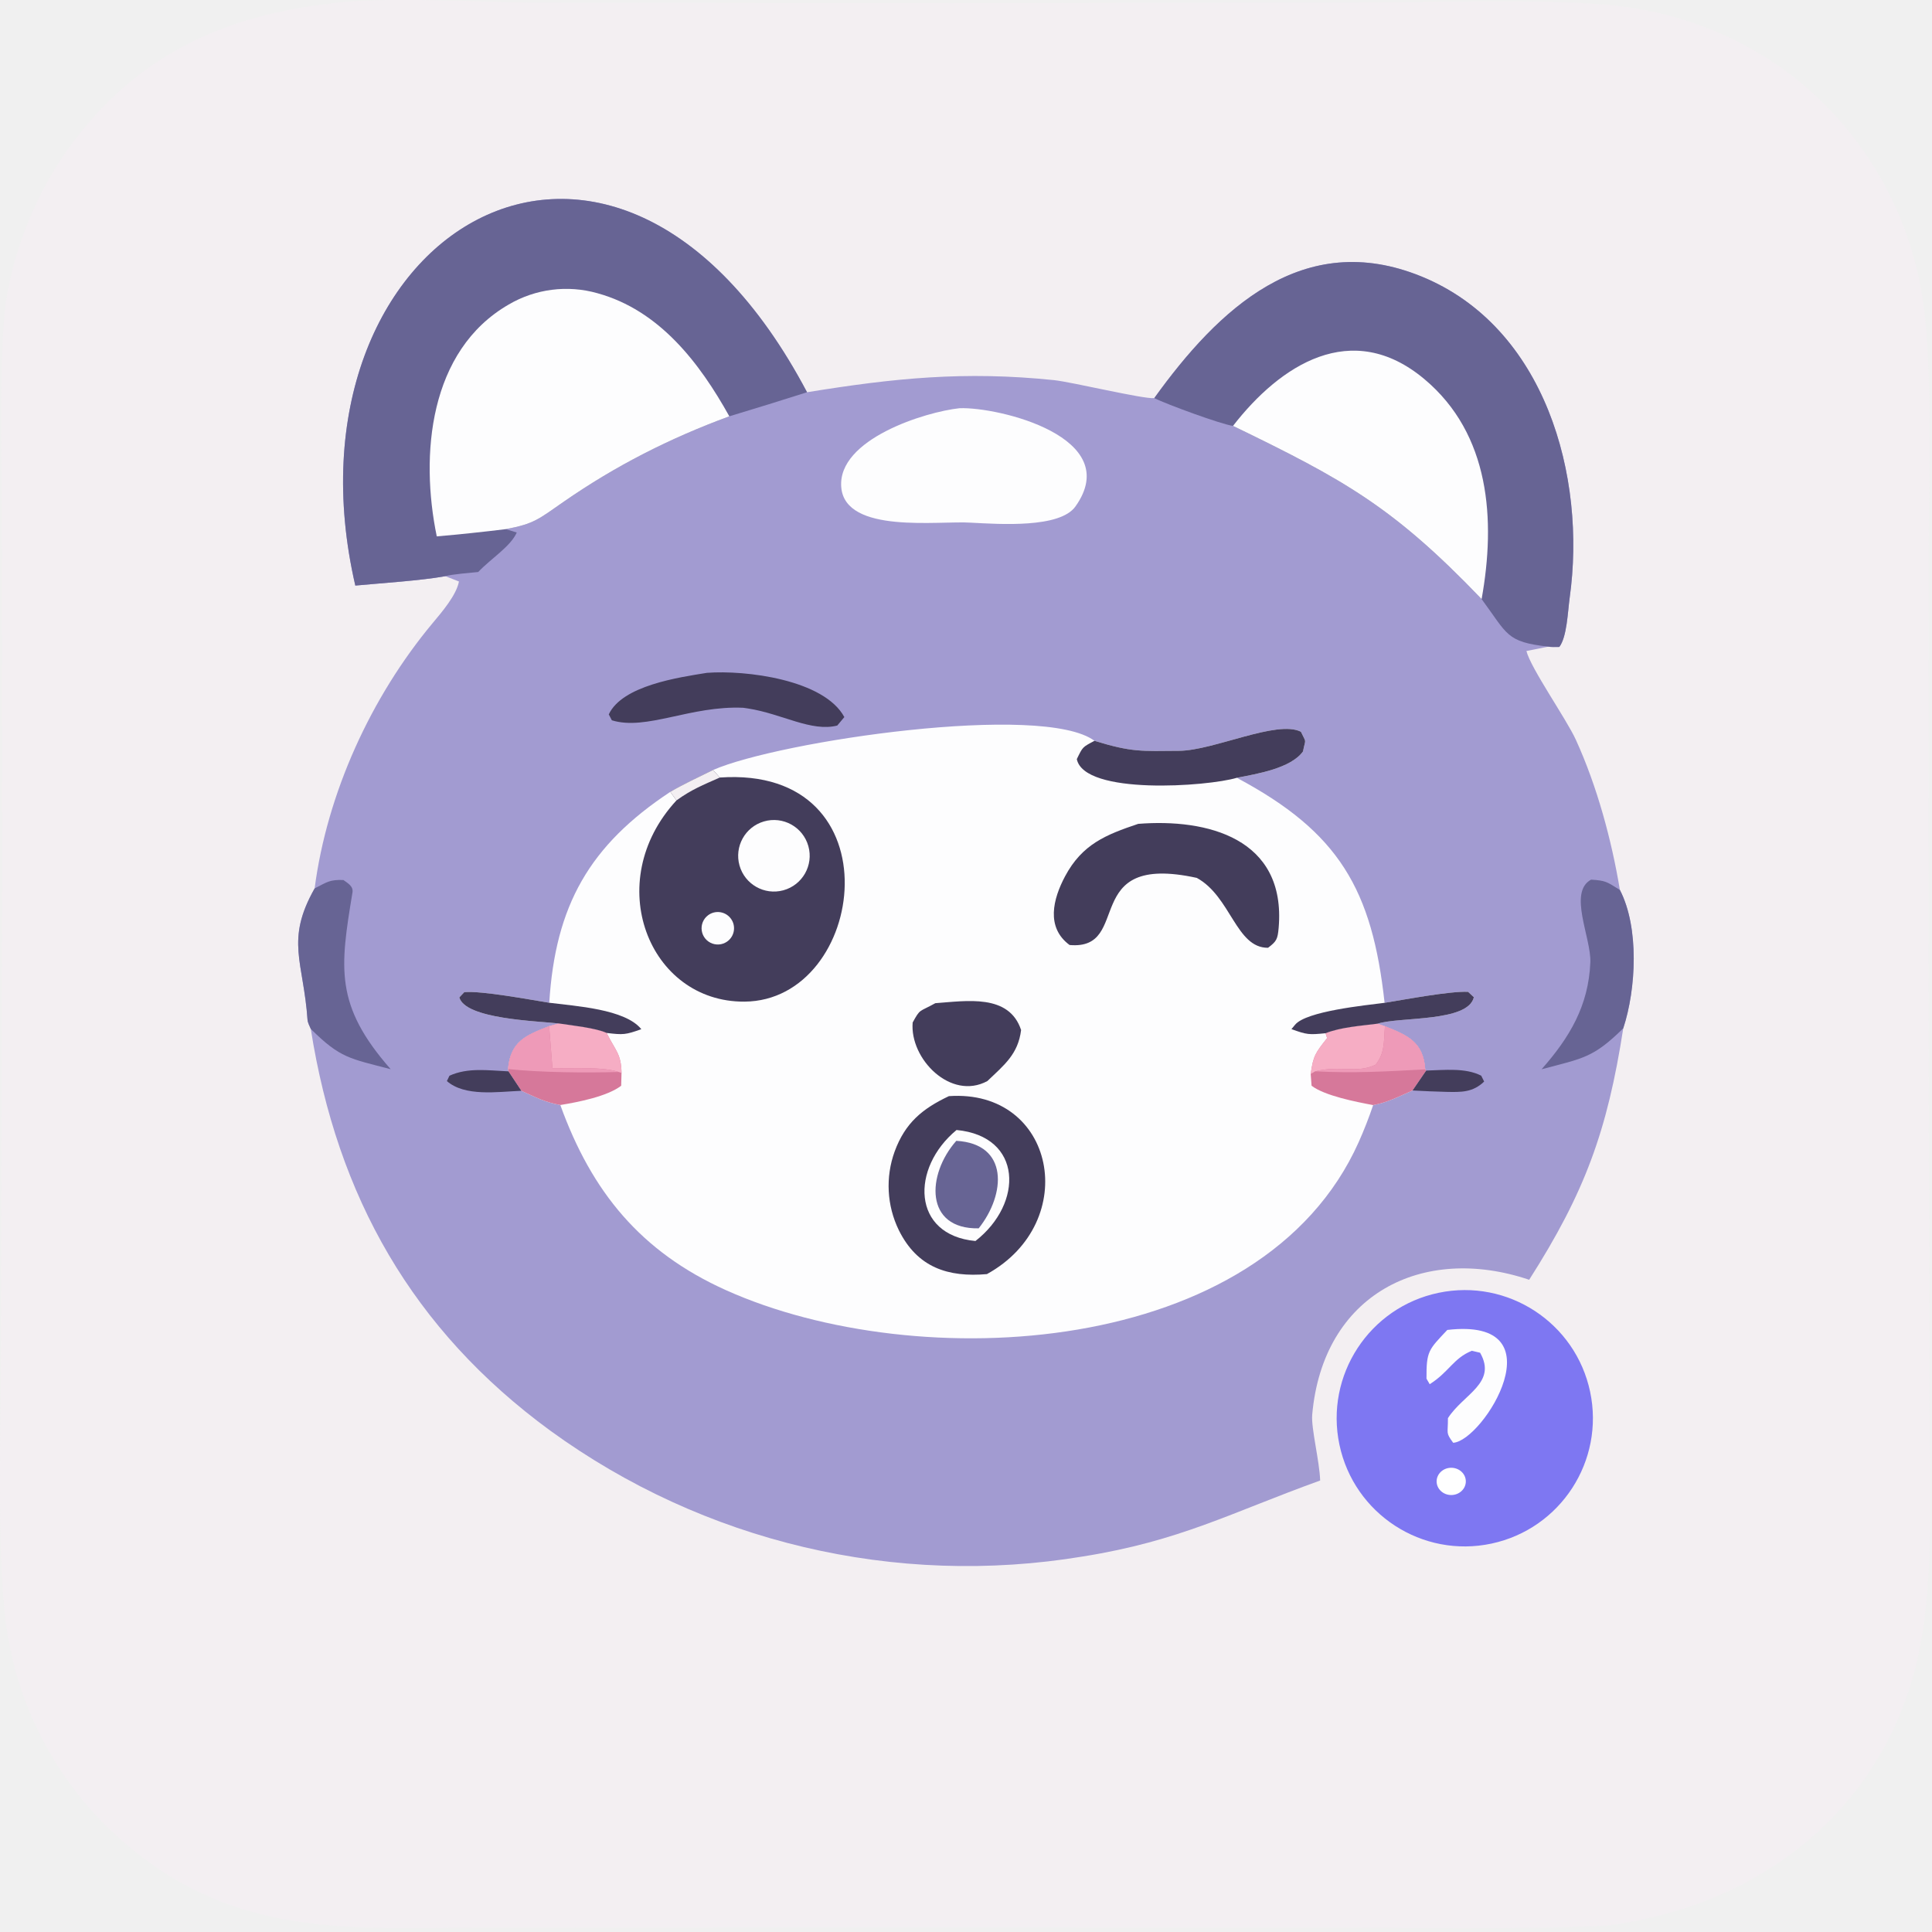
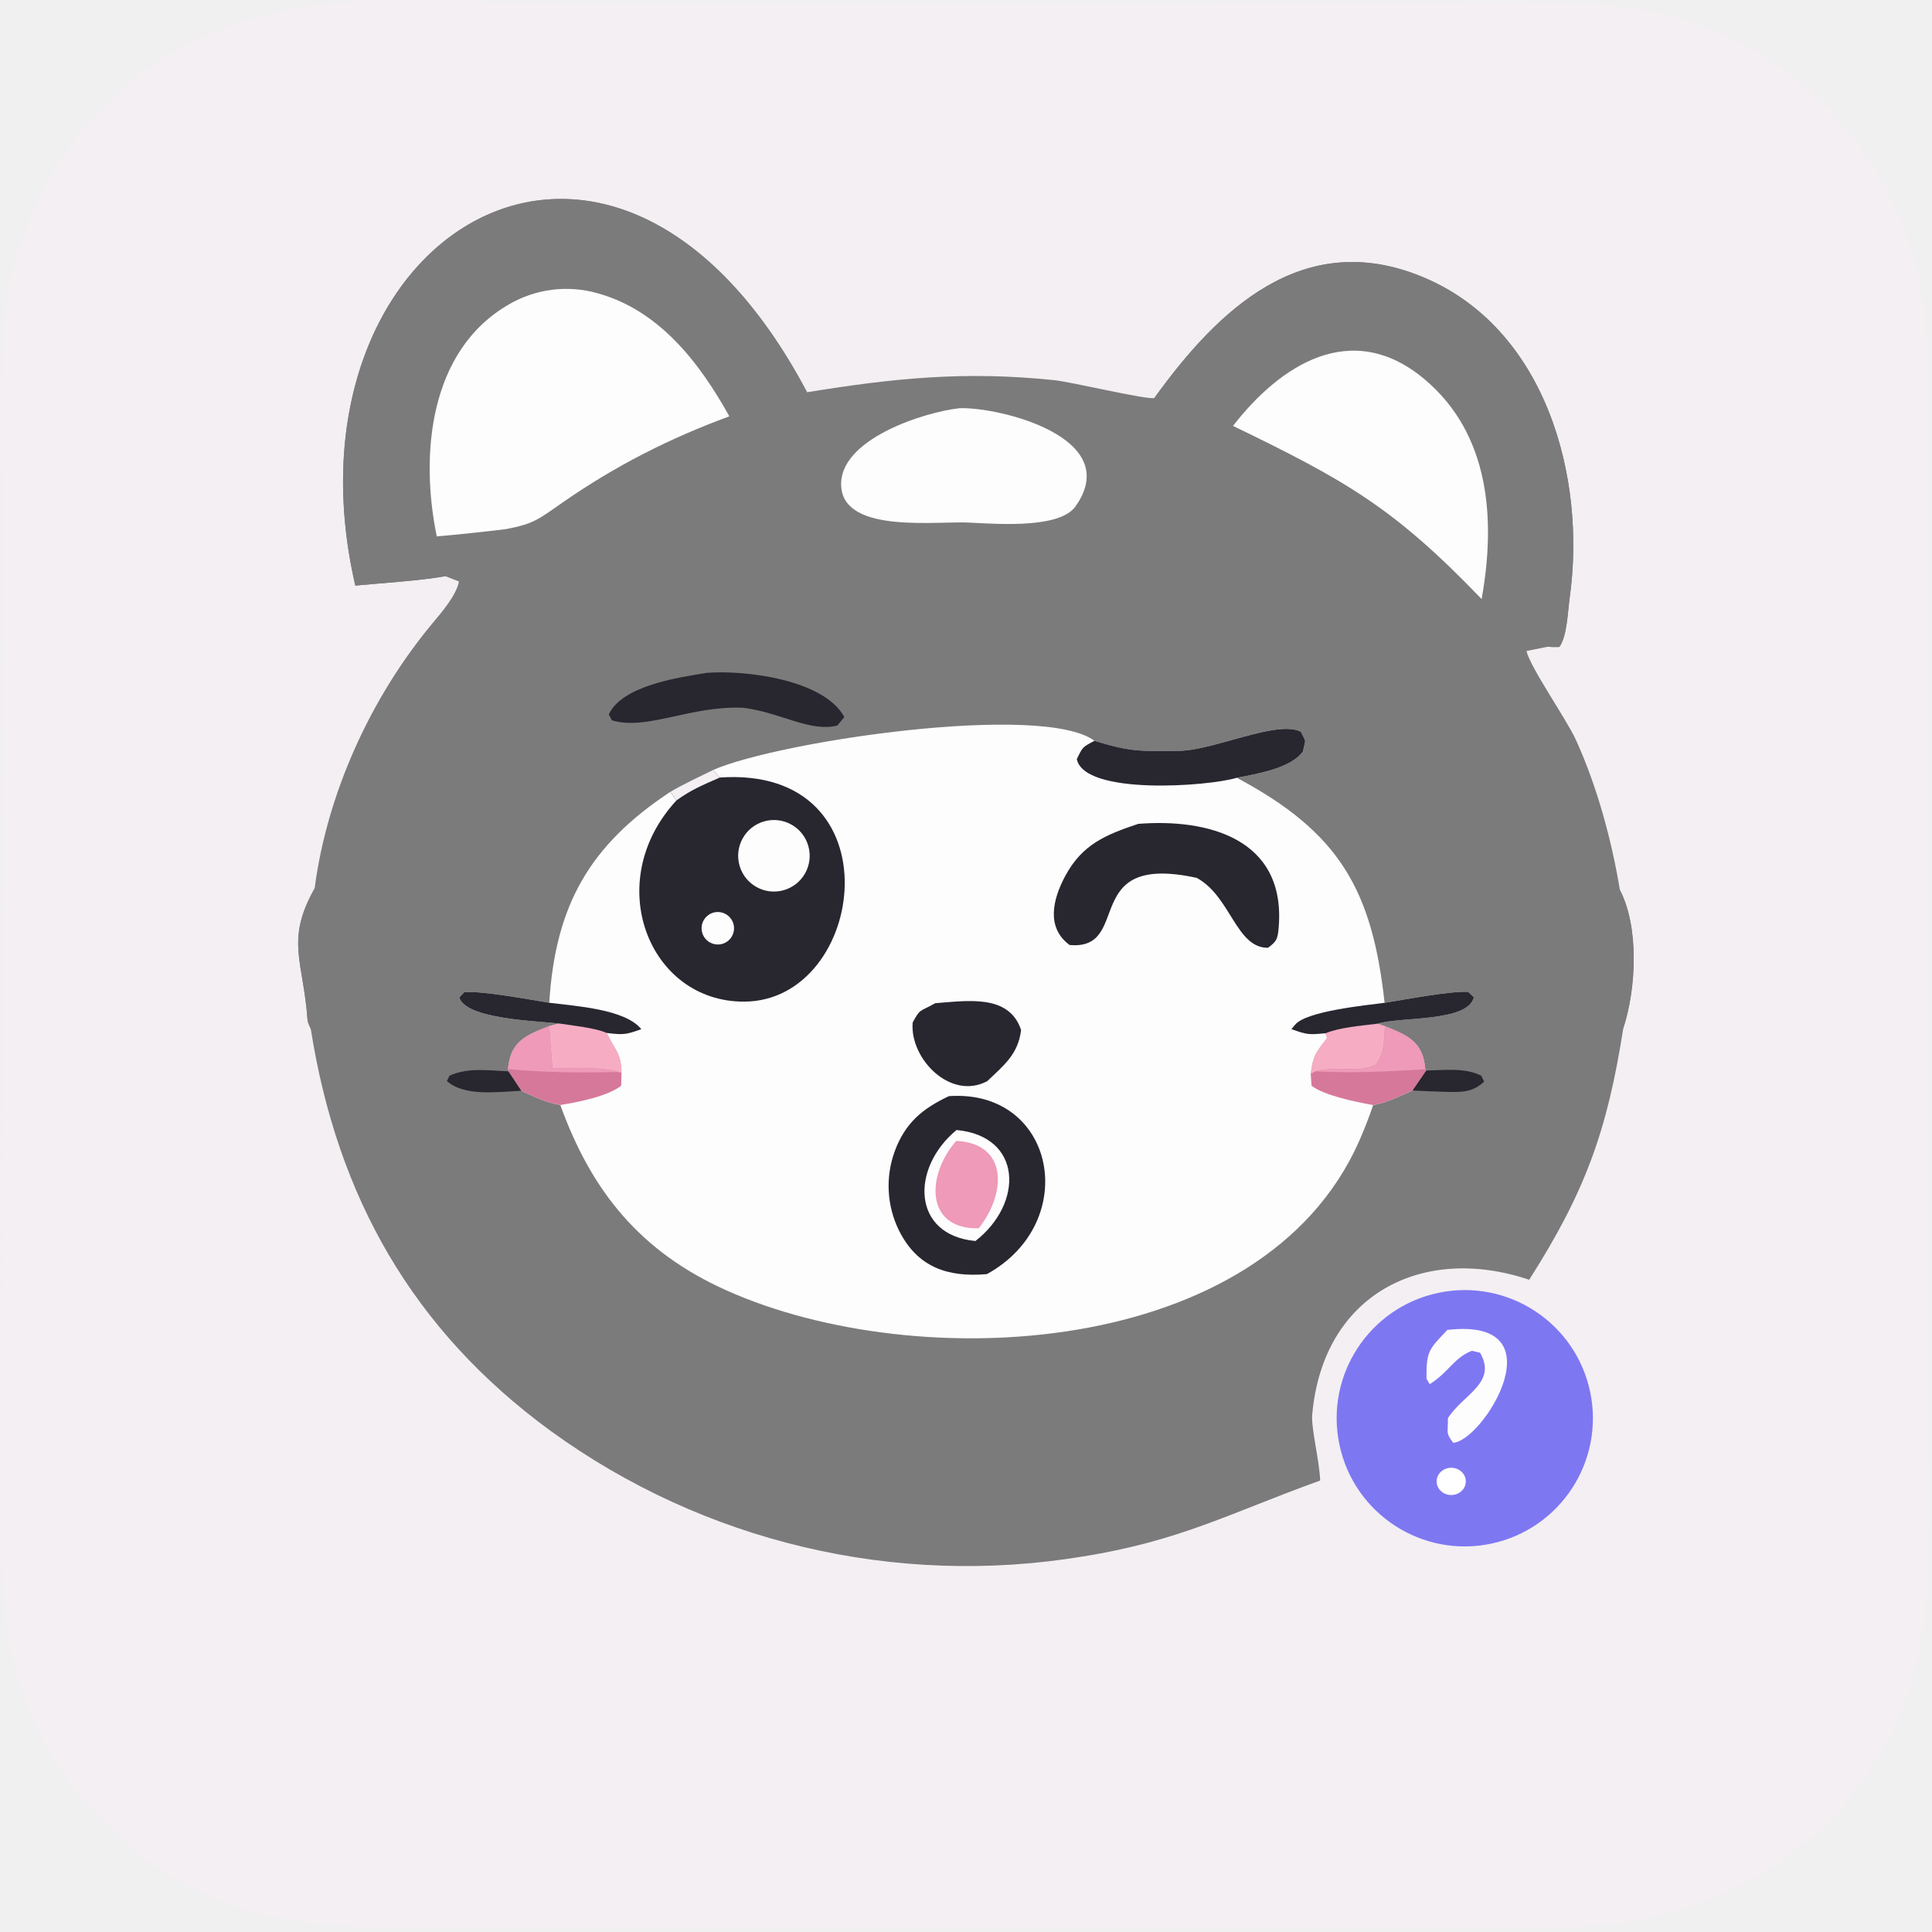
<svg xmlns="http://www.w3.org/2000/svg" width="487" height="487" viewBox="0 0 487 487" fill="none">
  <path d="M82.922 0.943C94.865 -0.978 122.898 0.623 135.695 0.674L239.96 0.813L346.844 0.609C363.709 0.547 393.303 -0.43 408.995 1.655C423.922 3.527 438.132 9.146 450.302 17.991C469.355 32.22 481.838 53.561 484.9 77.148C487.069 92.924 486.176 120.748 486.161 137.749L486.122 241.958L486.314 347.074C486.343 367.041 487.516 389.171 485.013 408.779C479.483 452.117 447.014 479.94 405.266 485.352C381.575 486.554 354.253 485.877 330.175 485.877L200.932 485.848L123.396 485.906C91.407 485.931 62.441 488.772 35.335 467.731C16.397 453.27 4.137 431.744 1.364 408.073C-0.764 390.373 0.223 358.39 0.264 339.218L0.51 220.277L0.455 127.916C0.433 115.469 -0.237 87.411 1.495 76.048C3.952 60.542 10.361 45.931 20.106 33.625C36.537 13.09 57.364 3.939 82.922 0.943Z" fill="#F3EFF2" />
-   <path d="M89.566 147.605C69.216 59.545 154.239 5.77 203.431 98.874C225.424 95.302 243.143 93.496 265.661 95.817C270.146 96.278 288.35 100.665 290.956 100.351C307.07 77.966 328.45 57.504 358.304 69.688C389.487 82.416 399.978 120.033 395.655 150.785C395.184 154.22 394.988 160.535 393.06 163.077C392.294 163.082 390.979 163.145 390.292 162.998L384.767 164.102C385.871 168.484 394.826 181.208 397.235 186.493C402.574 198.201 406.23 211.699 408.33 224.335C413.232 233.81 412.437 249.277 409.174 259.208C405.155 285.112 399.483 300.618 385.459 322.591C358.574 313.528 333.435 326.213 330.766 356.645C330.477 359.982 332.616 368.314 332.773 373.192C310.265 381.313 297.497 388.433 272.972 392.339C225.777 400.19 177.41 388.766 138.709 360.625C103.948 335.187 84.987 301.58 78.338 259.356C78.039 258.688 77.563 257.741 77.519 257.074C76.503 242.363 71.871 237.103 79.31 223.942C82.445 199.908 93.54 175.653 109.076 157.041C111.352 154.313 115.037 150.054 115.69 146.575L112.26 145.24C106.141 146.354 96.023 146.997 89.566 147.605Z" fill="#A29BD1" />
-   <path d="M89.565 147.605C69.216 59.545 154.239 5.77 203.431 98.874C196.914 100.95 190.383 102.972 183.842 104.939C168.778 110.494 155.2 117.373 141.996 126.539C135.764 130.867 134.65 132.035 127.496 133.38L130.258 134.234C128.693 137.786 123.757 140.789 120.543 144.185C118.678 144.381 113.791 144.759 112.26 145.24C106.141 146.354 96.023 146.997 89.565 147.605Z" fill="#676494" />
+   <path d="M89.566 147.605C69.216 59.545 154.239 5.77 203.431 98.874C225.424 95.302 243.143 93.496 265.661 95.817C270.146 96.278 288.35 100.665 290.956 100.351C307.07 77.966 328.45 57.504 358.304 69.688C389.487 82.416 399.978 120.033 395.655 150.785C395.184 154.22 394.988 160.535 393.06 163.077C392.294 163.082 390.979 163.145 390.292 162.998L384.767 164.102C385.871 168.484 394.826 181.208 397.235 186.493C402.574 198.201 406.23 211.699 408.33 224.335C413.232 233.81 412.437 249.277 409.174 259.208C405.155 285.112 399.483 300.618 385.459 322.591C358.574 313.528 333.435 326.213 330.766 356.645C330.477 359.982 332.616 368.314 332.773 373.192C310.265 381.313 297.497 388.433 272.972 392.339C225.777 400.19 177.41 388.766 138.709 360.625C103.948 335.187 84.987 301.58 78.338 259.356C78.039 258.688 77.563 257.741 77.519 257.074C76.503 242.363 71.871 237.103 79.31 223.942C82.445 199.908 93.54 175.653 109.076 157.041C111.352 154.313 115.037 150.054 115.69 146.575L112.26 145.24C106.141 146.354 96.023 146.997 89.566 147.605Z" fill="#7B7B7B" />
+   <path d="M89.565 147.605C69.216 59.545 154.239 5.77 203.431 98.874C196.914 100.95 190.383 102.972 183.842 104.939C168.778 110.494 155.2 117.373 141.996 126.539C135.764 130.867 134.65 132.035 127.496 133.38L130.258 134.234C128.693 137.786 123.757 140.789 120.543 144.185C118.678 144.381 113.791 144.759 112.26 145.24C106.141 146.354 96.023 146.997 89.565 147.605Z" fill="#7B7B7B" />
  <path d="M110.096 135.206C105.861 114.715 108.119 88.369 128.227 76.764C134.979 72.8 143.056 71.769 150.588 73.909C166.227 78.207 176.35 91.475 183.842 104.94C168.778 110.495 155.201 117.374 141.996 126.54C135.764 130.868 134.65 132.036 127.496 133.381C121.706 134.092 115.906 134.701 110.096 135.206Z" fill="#FDFDFE" />
-   <path d="M290.955 100.352C307.069 77.966 328.449 57.504 358.303 69.688C389.486 82.417 399.977 120.033 395.654 150.785C395.183 154.22 394.987 160.535 393.059 163.077C392.293 163.082 390.978 163.146 390.291 162.998C379.589 161.811 380.055 159.907 373.47 151.011C351.168 127.742 338.793 120.926 310.804 107.359C307.673 106.912 293.978 101.868 290.955 100.352Z" fill="#676494" />
+   <path d="M290.955 100.353C307.069 77.967 328.449 57.505 358.303 69.689C389.486 82.418 399.977 120.034 395.654 150.786C395.183 154.221 394.987 160.536 393.059 163.078C392.293 163.083 390.978 163.147 390.291 162.999C379.589 161.812 380.055 159.908 373.47 151.012C351.168 127.743 338.793 120.927 310.804 107.36C307.673 106.913 293.978 101.869 290.955 100.353Z" fill="#7B7B7B" />
  <path d="M310.805 107.358C322.66 92.068 340.693 80.179 359.064 95.582C375.576 109.429 377.073 131.01 373.471 151.01C351.169 127.742 338.794 120.926 310.805 107.358Z" fill="#FDFDFE" />
-   <path d="M388.584 269.533C395.611 261.569 400.429 253.566 400.876 242.589C401.126 236.391 395.208 224.929 401.057 221.734C404.811 221.965 405.017 222.274 408.329 224.335C413.232 233.81 412.437 249.277 409.174 259.209C401.573 266.687 399.05 266.746 388.584 269.533Z" fill="#676494" />
-   <path d="M79.31 223.943C82.529 222.299 83.093 221.715 86.553 221.823C87.647 222.608 89.109 223.383 88.849 224.968C85.704 243.978 84.29 253.375 98.486 269.518C88.152 266.8 85.817 266.795 78.338 259.356C78.039 258.689 77.563 257.742 77.519 257.074C76.503 242.363 71.871 237.103 79.31 223.943Z" fill="#676494" />
+   <path d="M388.584 269.533C395.611 261.569 400.429 253.566 400.876 242.589C401.126 236.391 395.208 224.929 401.057 221.734C404.811 221.965 405.017 222.274 408.329 224.335C413.232 233.81 412.437 249.277 409.174 259.209C401.573 266.687 399.05 266.746 388.584 269.533Z" fill="#7B7B7B" />
+   <path d="M79.31 223.943C82.529 222.299 83.093 221.715 86.553 221.823C87.647 222.608 89.109 223.383 88.849 224.968C85.704 243.978 84.29 253.375 98.486 269.518C88.152 266.8 85.817 266.795 78.338 259.356C78.039 258.689 77.563 257.742 77.519 257.074C76.503 242.363 71.871 237.103 79.31 223.943Z" fill="#7B7B7B" />
  <path d="M275.887 186.738C285.352 189.653 287.791 189.334 297.212 189.26C305.956 189.191 321.899 181.384 327.925 184.456C329.358 187.523 329.127 185.933 328.445 189.417C325.383 193.662 316.973 195.05 311.766 196.061C337.557 209.801 345.889 224.237 349.015 252.78C354.064 251.966 365.478 249.797 370.056 250.008L371.518 251.367C370.056 257.707 352.793 256.255 347.243 258.041L349.098 258.683C354.874 260.995 358.76 262.614 359.265 269.562L359.506 269.857L356.066 274.876C352.759 276.334 349.663 277.933 346.134 278.561C345.065 281.721 343.848 284.837 342.489 287.885C318.101 342.46 231.199 346.876 183.023 325.226C161.526 315.57 149.126 300.412 141.24 278.537C137.334 277.85 135.004 276.569 131.417 274.955L128.163 270.058L128.055 269.479C128.674 262.422 132.643 260.936 138.419 258.654L140.882 257.987C135.21 257.359 117.309 256.868 115.783 251.421L117.03 250.096C121.51 249.704 133.429 251.966 138.453 252.766C139.979 228.211 148.596 213.064 168.97 199.599C172.213 197.685 176.31 195.791 179.74 194.093C196.434 186.792 262.893 177.022 275.887 186.738Z" fill="#FDFDFE" />
-   <path d="M168.97 199.599C172.214 197.686 176.311 195.792 179.741 194.094L181.443 195.993C226.303 192.872 218.486 252.29 187.641 252.481C163.533 252.629 151.526 222.294 170.521 201.758L168.97 199.599Z" fill="#433D5B" />
+   <path d="M168.97 199.599C172.214 197.686 176.311 195.792 179.741 194.094L181.443 195.993C226.303 192.872 218.486 252.29 187.641 252.481C163.533 252.629 151.526 222.294 170.521 201.758L168.97 199.599Z" fill="#28262F" />
  <path d="M168.969 199.599C172.212 197.686 176.31 195.792 179.74 194.094L181.442 195.993C177.154 197.901 174.391 198.971 170.519 201.758L168.969 199.599Z" fill="#F3EFF2" />
-   <path d="M192.552 207.063C197.365 205.655 202.4 208.447 203.759 213.271C205.123 218.094 202.287 223.104 197.449 224.419C192.679 225.715 187.753 222.928 186.408 218.168C185.069 213.408 187.807 208.452 192.552 207.063Z" fill="#FDFDFE" />
+   <path d="M192.552 207.064C197.365 205.656 202.4 208.448 203.759 213.272C205.123 218.095 202.287 223.105 197.449 224.42C192.679 225.716 187.753 222.928 186.408 218.169C185.069 213.409 187.807 208.453 192.552 207.064Z" fill="#FDFDFE" />
  <path d="M178.479 230.714C180.226 229.399 182.694 229.694 184.087 231.377C185.486 233.06 185.309 235.538 183.695 237.015C182.581 238.03 181.001 238.354 179.578 237.849C178.155 237.348 177.12 236.102 176.894 234.61C176.663 233.119 177.272 231.622 178.479 230.714Z" fill="#FDFDFE" />
-   <path d="M275.887 186.738C285.353 189.652 287.791 189.333 297.213 189.26C305.957 189.191 321.9 181.384 327.925 184.456C329.358 187.523 329.128 185.933 328.445 189.417C325.384 193.661 316.973 195.05 311.767 196.061C304.387 198.264 273.316 200.502 271.432 191.35C272.953 188.229 272.82 188.367 275.887 186.738Z" fill="#433D5B" />
+   <path d="M275.887 186.738C285.353 189.652 287.791 189.333 297.213 189.26C305.957 189.191 321.9 181.384 327.925 184.456C329.358 187.523 329.128 185.933 328.445 189.417C325.384 193.661 316.973 195.05 311.767 196.061C304.387 198.264 273.316 200.502 271.432 191.35C272.953 188.229 272.82 188.367 275.887 186.738Z" fill="#28262F" />
  <path d="M334.128 260.445C337.921 258.929 343.078 258.571 347.244 258.041L349.099 258.684C354.874 260.995 358.761 262.614 359.266 269.562L359.506 269.857L356.067 274.877C352.759 276.334 349.663 277.934 346.135 278.562C341.836 277.757 333.902 276.211 330.609 273.679L330.389 270.711C331.036 266.093 331.576 265.416 334.53 261.672L334.128 260.445Z" fill="#D6789A" />
  <path d="M334.128 260.445C337.921 258.929 343.078 258.571 347.244 258.041L349.099 258.684C348.804 262.56 349.099 265.465 346.753 268.365C342.106 270.666 337.729 268.483 331.522 270.048L330.389 270.711C331.036 266.093 331.576 265.416 334.53 261.672L334.128 260.445Z" fill="#F6ADC4" />
  <path d="M349.098 258.684C354.874 260.995 358.76 262.614 359.265 269.562C349.353 270.082 341.438 270.568 331.521 270.048C337.729 268.483 342.106 270.666 346.753 268.365C349.098 265.465 348.804 262.56 349.098 258.684Z" fill="#EE9AB8" />
-   <path d="M128.057 269.479C128.675 262.423 132.645 260.936 138.42 258.655L140.883 257.987C144.058 258.468 150.261 259.126 152.915 260.377C155.163 264.921 156.576 265.564 156.669 270.441L156.581 273.685C153.067 276.378 145.702 277.821 141.242 278.538C137.336 277.851 135.005 276.57 131.418 274.956L128.165 270.058L128.057 269.479Z" fill="#D6789A" />
-   <path d="M140.883 257.987C144.058 258.468 150.26 259.126 152.915 260.377C155.162 264.921 156.576 265.564 156.669 270.441L155.938 270.215C152.032 268.861 143.793 269.303 139.259 269.327L138.42 258.655L140.883 257.987Z" fill="#F6ADC4" />
+   <path d="M128.057 269.48C128.675 262.424 132.645 260.937 138.42 258.656L140.883 257.988C144.058 258.469 150.261 259.127 152.915 260.378C155.163 264.922 156.576 265.565 156.669 270.442L156.581 273.686C153.067 276.379 145.702 277.822 141.242 278.538C137.336 277.852 135.005 276.571 131.418 274.957L128.165 270.059L128.057 269.48Z" fill="#D6789A" />
+   <path d="M140.883 257.988C144.058 258.469 150.26 259.127 152.915 260.378C155.162 264.922 156.576 265.565 156.669 270.442L155.938 270.216C152.032 268.862 143.793 269.304 139.259 269.328L138.42 258.656L140.883 257.988Z" fill="#F6ADC4" />
  <path d="M128.057 269.479C128.675 262.423 132.645 260.936 138.42 258.654L139.259 269.327C143.793 269.302 152.032 268.861 155.938 270.215C147.562 270.446 136.394 270.357 128.057 269.479Z" fill="#EE9AB8" />
-   <path d="M349.015 252.781C354.064 251.966 365.478 249.798 370.056 250.009L371.518 251.368C370.056 257.708 352.793 256.255 347.243 258.041C343.077 258.571 337.92 258.929 334.127 260.446C329.966 260.853 329.456 260.838 325.535 259.41L326.448 258.311C329.264 254.886 344.103 253.419 349.015 252.781Z" fill="#433D5B" />
-   <path d="M140.882 257.987C135.21 257.358 117.309 256.868 115.783 251.421L117.03 250.096C121.51 249.704 133.429 251.966 138.453 252.766C145.024 253.61 157.571 254.336 161.658 259.429C157.649 260.847 157.139 260.877 152.914 260.376C150.259 259.125 144.057 258.467 140.882 257.987Z" fill="#433D5B" />
-   <path d="M239.188 276.305C265.999 274.445 272.643 308.018 248.771 321.164C239.016 322.018 231.238 319.53 226.562 310.079C223.544 303.887 223.167 296.737 225.512 290.265C228.181 282.993 232.558 279.45 239.188 276.305Z" fill="#433D5B" />
+   <path d="M349.015 252.781C354.064 251.966 365.478 249.798 370.056 250.009L371.518 251.368C370.056 257.708 352.793 256.255 347.243 258.041C343.077 258.571 337.92 258.929 334.127 260.446C329.966 260.853 329.456 260.838 325.535 259.41L326.448 258.311C329.264 254.886 344.103 253.419 349.015 252.781Z" fill="#28262F" />
+   <path d="M140.882 257.987C135.21 257.358 117.309 256.868 115.783 251.421L117.03 250.096C121.51 249.704 133.429 251.966 138.453 252.766C145.024 253.61 157.571 254.336 161.658 259.429C157.649 260.847 157.139 260.877 152.914 260.376C150.259 259.125 144.057 258.467 140.882 257.987Z" fill="#28262F" />
+   <path d="M239.188 276.305C265.999 274.445 272.643 308.018 248.771 321.164C239.016 322.018 231.238 319.53 226.562 310.079C223.544 303.887 223.167 296.737 225.512 290.265C228.181 282.993 232.558 279.45 239.188 276.305Z" fill="#28262F" />
  <path d="M241.116 284.838C257.785 286.428 258.069 303.317 245.88 312.822C229.771 311.321 229.526 294.402 241.116 284.838Z" fill="#FDFDFE" />
-   <path d="M241.052 287.57C254.35 288.311 253.535 301.059 246.7 309.627C233.024 309.892 233.545 296.064 241.052 287.57Z" fill="#676494" />
-   <path d="M286.907 207.671C304.18 206.302 324.249 211.209 322.311 233.879C322.061 236.754 321.776 237.294 319.637 238.908C311.56 238.987 310.269 225.974 301.672 221.288C271.877 214.781 285.681 239.62 269.61 238.207C263.57 233.756 265.454 226.553 268.472 220.89C272.795 212.779 278.791 210.404 286.907 207.671Z" fill="#433D5B" />
-   <path d="M235.764 252.874C243.649 252.305 254.356 250.45 257.389 259.636C256.633 265.72 253.193 268.395 248.88 272.507C239.675 277.487 229.277 266.913 230.057 257.737C232.039 254.15 231.583 255.205 235.764 252.874Z" fill="#433D5B" />
+   <path d="M241.052 287.57C254.35 288.311 253.535 301.059 246.7 309.627C233.024 309.892 233.545 296.064 241.052 287.57Z" fill="#EE9AB8" />
+   <path d="M286.907 207.672C304.18 206.303 324.249 211.21 322.311 233.88C322.061 236.755 321.776 237.295 319.637 238.909C311.56 238.988 310.269 225.975 301.672 221.289C271.877 214.782 285.681 239.621 269.61 238.208C263.57 233.757 265.454 226.554 268.472 220.891C272.795 212.78 278.791 210.405 286.907 207.672Z" fill="#28262F" />
+   <path d="M235.764 252.874C243.649 252.305 254.356 250.45 257.389 259.636C256.633 265.72 253.193 268.395 248.88 272.507C239.675 277.487 229.277 266.913 230.057 257.737C232.039 254.15 231.583 255.205 235.764 252.874Z" fill="#28262F" />
  <path d="M241.896 102.894C251.823 102.555 283.497 110.249 271.083 127.669C267.157 133.174 252.054 132.134 244.762 131.751C236.783 131.192 213.009 134.72 212.052 122.791C211.081 110.691 233.26 103.811 241.896 102.894Z" fill="#FDFDFE" />
-   <path d="M178.196 169.603C187.921 168.862 207.726 171.296 212.834 180.756L211.043 182.891C204.468 184.549 197.132 179.922 188.584 178.592L187.372 178.411C174.079 177.812 162.921 184.25 154.23 181.566L153.455 180.079C156.841 172.797 171.1 170.751 178.196 169.603Z" fill="#433D5B" />
-   <path d="M359.506 269.857C364.124 269.739 369.354 269.102 373.373 271.148L374.109 272.63C371.239 275.373 368.388 275.309 364.609 275.23C361.763 275.157 358.912 275.034 356.066 274.877L359.506 269.857Z" fill="#433D5B" />
-   <path d="M131.417 274.955C125.328 275.215 117.202 276.472 112.648 272.507L113.296 271.157C117.938 269.052 122.982 269.818 128.164 270.058L131.417 274.955Z" fill="#433D5B" />
+   <path d="M178.196 169.603C187.921 168.862 207.726 171.296 212.834 180.756L211.043 182.891C204.468 184.549 197.132 179.922 188.584 178.592L187.372 178.411C174.079 177.812 162.921 184.25 154.23 181.566L153.455 180.079C156.841 172.797 171.1 170.751 178.196 169.603Z" fill="#28262F" />
+   <path d="M359.506 269.858C364.124 269.74 369.354 269.103 373.373 271.149L374.109 272.631C371.239 275.374 368.388 275.31 364.609 275.231C361.763 275.158 358.912 275.035 356.066 274.878L359.506 269.858Z" fill="#28262F" />
+   <path d="M131.417 274.954C125.328 275.214 117.202 276.471 112.648 272.506L113.296 271.156C117.938 269.051 122.982 269.817 128.164 270.057L131.417 274.954Z" fill="#28262F" />
  <path d="M362.665 325.87C380.09 322.253 397.156 333.416 400.827 350.836C404.497 368.251 393.393 385.356 375.993 389.086C358.514 392.83 341.32 381.656 337.63 364.163C333.945 346.665 345.167 329.501 362.665 325.87Z" fill="#7E77F2" />
-   <path d="M364.826 335.237C393.375 331.91 373.894 363.24 366.303 363.682C364.355 361.008 365.008 361.553 364.979 357.475C368.88 351.4 377.427 348.632 373.09 340.983L371.014 340.492C366.353 342.361 365.273 345.831 360.386 348.917L359.576 347.524C359.537 340.556 360.096 340.251 364.826 335.237Z" fill="#FDFDFE" />
+   <path d="M364.826 335.236C393.375 331.909 373.894 363.239 366.303 363.681C364.355 361.007 365.008 361.552 364.979 357.474C368.88 351.399 377.427 348.632 373.09 340.982L371.014 340.491C366.353 342.36 365.273 345.83 360.386 348.916L359.576 347.523C359.537 340.555 360.096 340.25 364.826 335.236Z" fill="#FDFDFE" />
  <ellipse cx="365.811" cy="373.417" rx="3.68" ry="3.435" fill="white" />
</svg>
